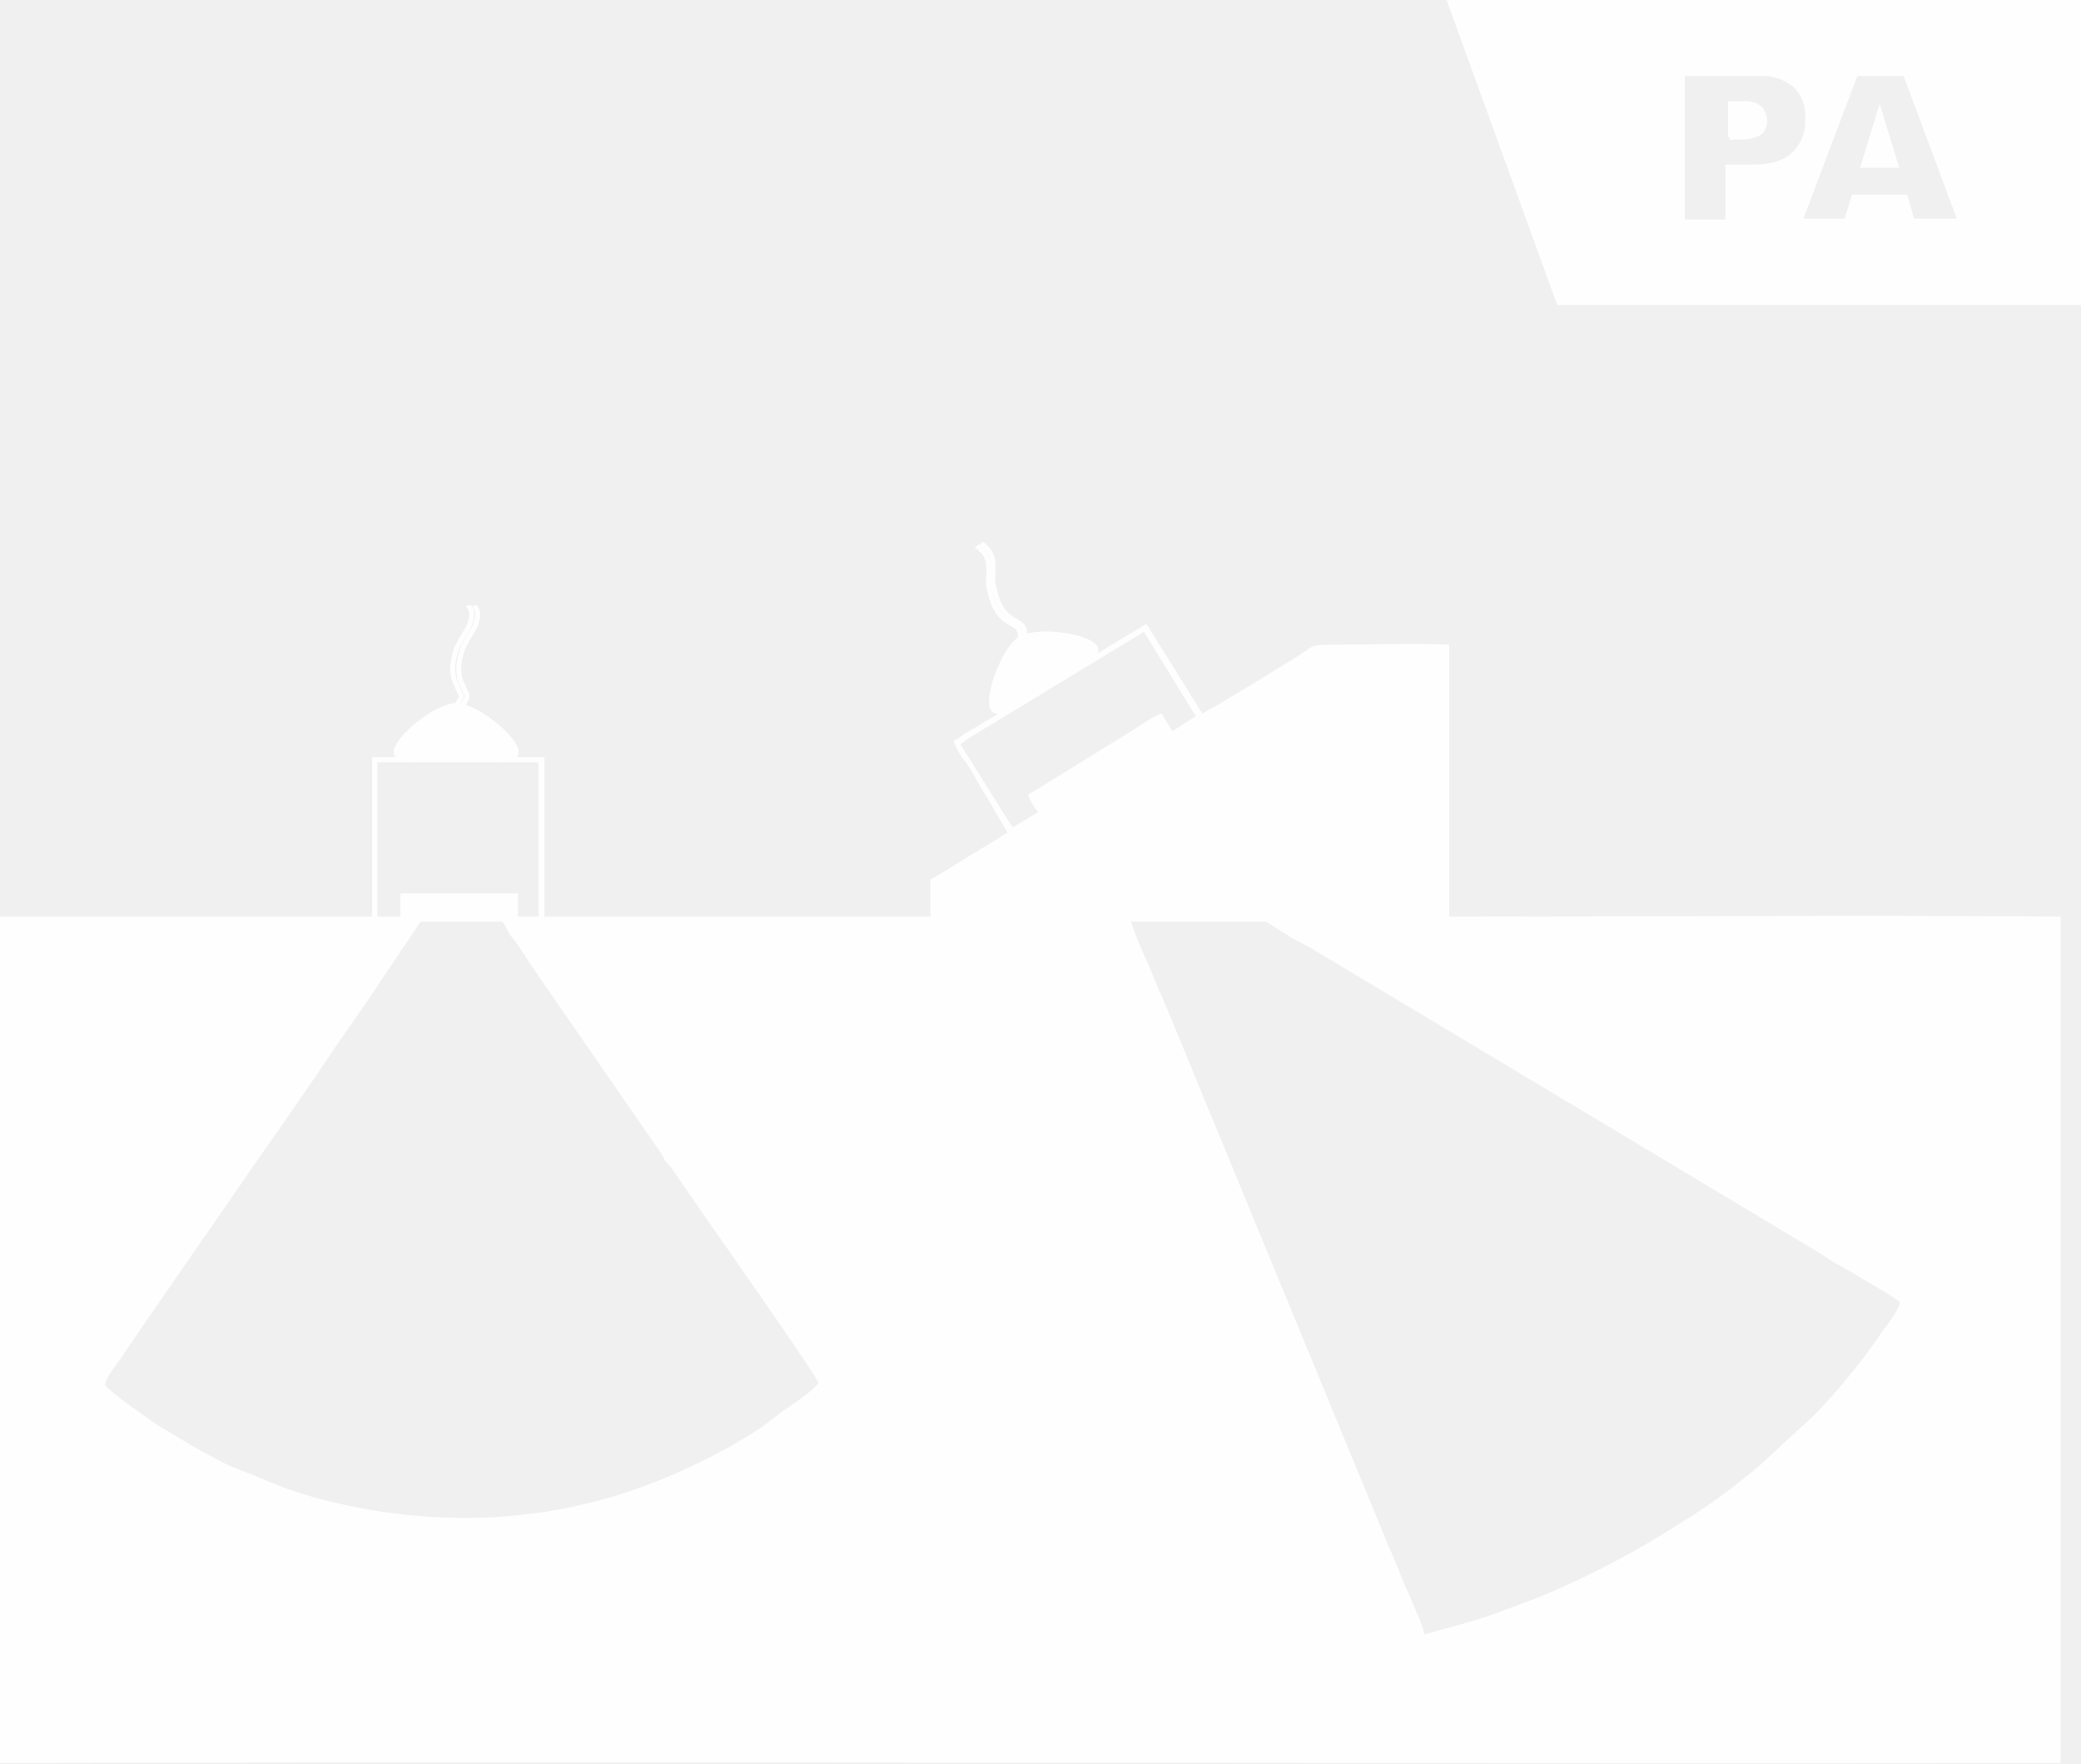
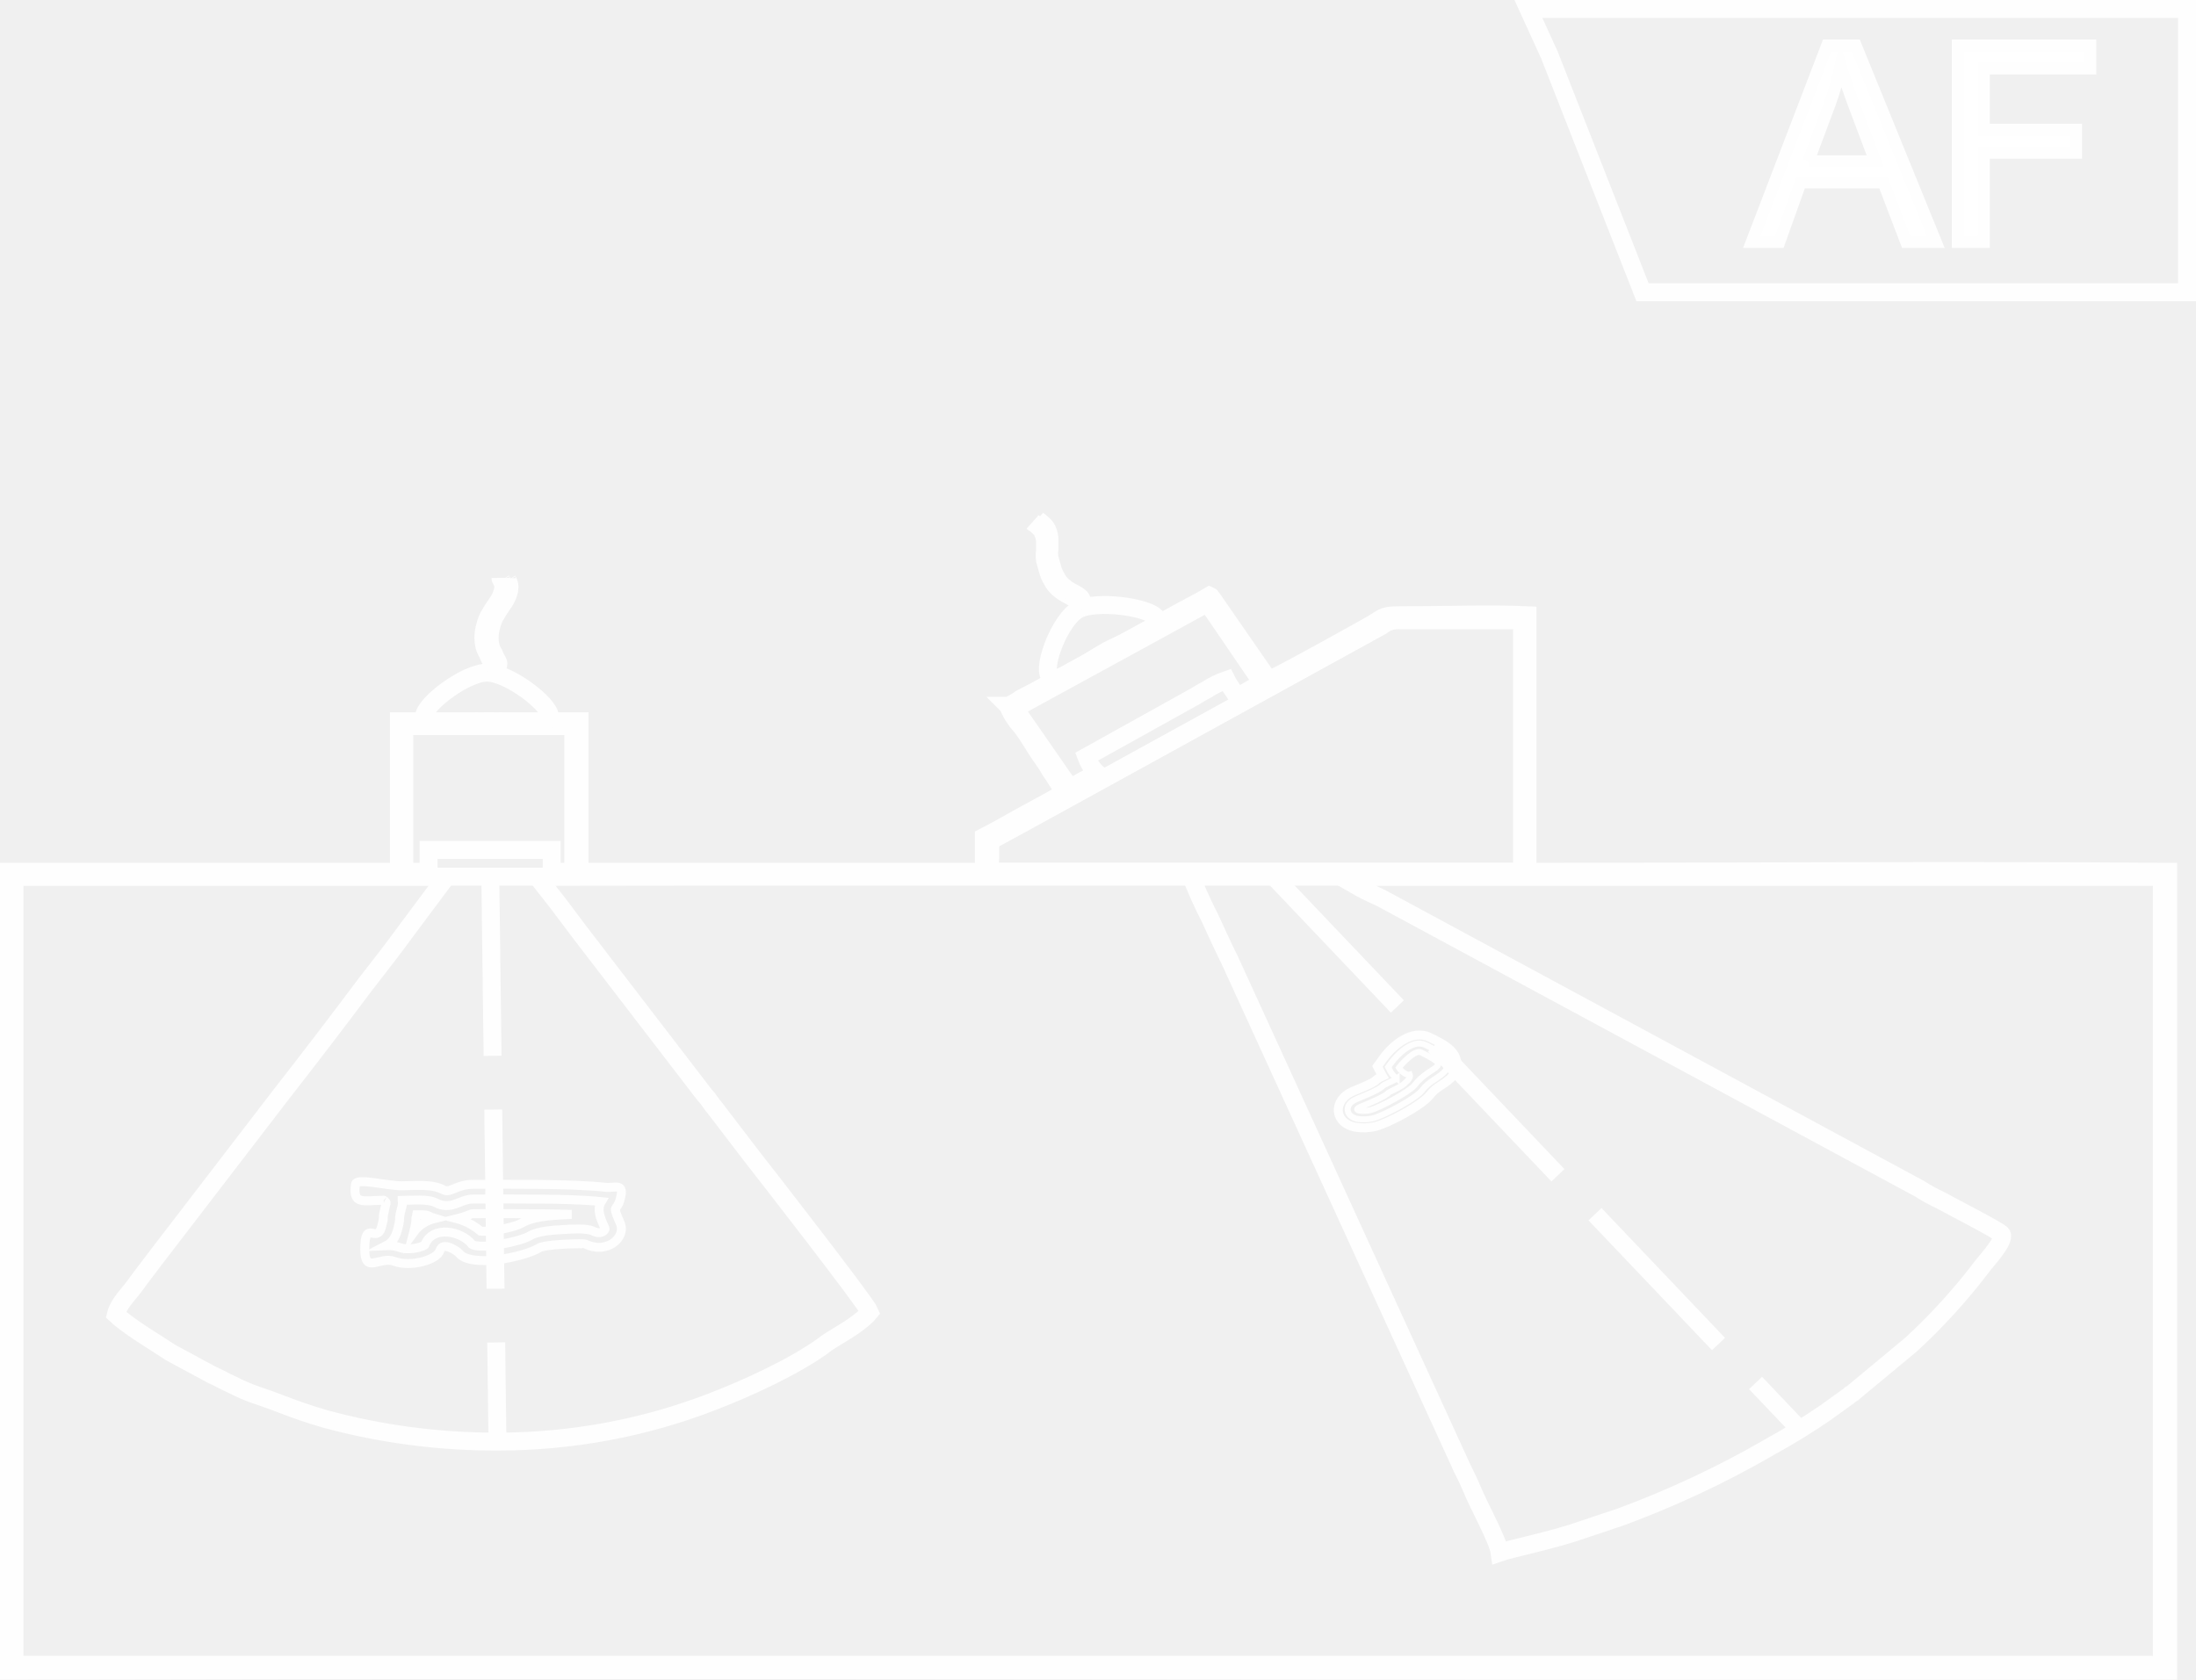
- <svg xmlns="http://www.w3.org/2000/svg" viewBox="0 0 242.68 205.6">
+ <svg xmlns="http://www.w3.org/2000/svg" xml:space="preserve" width="183.796mm" height="140.624mm" version="1.1" style="shape-rendering:geometricPrecision; text-rendering:geometricPrecision; image-rendering:optimizeQuality; fill-rule:evenodd; clip-rule:evenodd" viewBox="0 0 183217.6 140181.5">
  <defs>
-     <style>.cls-1,.cls-2{fill:#fefefe;fill-rule:evenodd;}.cls-1,.cls-3{stroke:#fefefe;stroke-miterlimit:10;stroke-width:0.57px;}.cls-3{fill:none;}</style>
+     <style type="text/css">
+    
+     .str4 {stroke:#FEFEFE;stroke-width:996.9;stroke-miterlimit:22.926}
+     .str1 {stroke:#FEFEFE;stroke-width:747.6;stroke-miterlimit:22.926}
+     .str2 {stroke:#FEFEFE;stroke-width:498.4;stroke-miterlimit:22.926}
+     .str0 {stroke:#FEFEFE;stroke-width:1495.3;stroke-miterlimit:22.926}
+     .str3 {stroke:#FEFEFE;stroke-width:1495.3;stroke-miterlimit:22.926;stroke-dasharray:14952.781 4485.834}
+     .fil0 {fill:none}
+     .fil1 {fill:white;fill-rule:nonzero}
+    
+   </style>
  </defs>
-   <g id="Capa_2" data-name="Capa 2">
-     <g id="Capa_1-2" data-name="Capa 1">
-       <g id="Capa_1-3" data-name="Capa 1">
-         <path class="cls-1" d="M148.2,107.48l2.2,1.4c.8.5,1.5.8,2.4,1.3l59.9,35.9a17.61,17.61,0,0,0,2.3,1.4c.6.4,6.6,3.8,6.8,4.2.3.8-1.6,3.1-2.1,3.8a71,71,0,0,1-8,9.8l-6.4,5.9-.1.1a1.76,1.76,0,0,0-.5.4l-2.5,2a69.83,69.83,0,0,1-6.3,4.3l-.3.2a103.76,103.76,0,0,1-16.2,8.4l-4.3,1.6c-3,1.2-8.2,2.4-9.2,2.8-.2-1.6-2.3-5.7-3.1-7.9-.3-.8-.7-1.7-1.1-2.6l-25.8-62.6c-.8-1.8-1.5-3.5-2.2-5.2a56,56,0,0,1-2.2-5.4H58.8c.5.6.6,1.2,1.1,1.8s.8,1,1.2,1.7c.8,1.2,1.5,2.2,2.3,3.4l13.9,20.1a9,9,0,0,1,.5.9c.1.1.5.6.7.8l4.2,6.1c1.7,2.4,12.7,18.1,13.1,19.2-1.2,1.6-3.9,3.1-4.9,3.9l-.1.1c-3.3,2.7-8.6,5.4-12.6,7.1a60.42,60.42,0,0,1-24,4.9,65.63,65.63,0,0,1-19-2.8c-3.7-1.2-4.8-1.9-7.8-3a19.23,19.23,0,0,1-2.5-1.2c-.8-.4-1.6-.9-2.4-1.3l-4.5-2.7c-1.9-1.4-3.8-2.6-5.6-4.2l-.5-.5c.3-1.4,1.5-2.6,2.2-3.7s1.5-2.2,2.3-3.4l13.9-20.1q4.65-6.6,9.3-13.5c1.6-2.3,3.1-4.4,4.6-6.7l4.5-6.7H.6v97.4H239.7v-97.4Z" />
-         <path class="cls-1" d="M109.1,106.88h59.4V75.78H154.8a2.58,2.58,0,0,0-2,.7l-37,22.6c-2.3,1.4-4.4,2.7-6.6,4v2.2l-.1,1.6Z" />
-         <path class="cls-2" d="M48.7,107.48H239.6v97.4H.6v-97.4Zm60.4-2.2v-2.2c2.2-1.3,4.3-2.7,6.6-4l37-22.6a3,3,0,0,1,2-.7h13.7v31.1H109Zm-62.4,1.6H44v-18H62.8v18H60.4v-2.7H46.7v2.7ZM112,86.78a14.63,14.63,0,0,1,1.3-.9l20.1-12.2,5.9,9.6s.1.2.1.1l.1.1-2.8,1.8c-.4-.8-.8-1.2-1.2-2.1a9.41,9.41,0,0,0-2.2,1.2c-.7.4-1.2.8-1.9,1.2l-11.5,7.1a5.42,5.42,0,0,0,1,1.8s.1.2.1.1l.1.1-3,1.8c-.6-.9-1-1.5-1.6-2.5l-4.5-7.2Zm-.8-.4a8.41,8.41,0,0,0,1.5,2.6c.6.9,1.1,1.8,1.6,2.7s1.1,1.7,1.6,2.7c.5.8,1.1,1.9,1.6,2.7-1.4.9-2.9,1.8-4.4,2.7s-3,1.9-4.6,2.8v4.3h-45V88.28H43.4v18.6H0v98.7H1.4c79.1-.2,158.4.1,237.5,0h1.4v-98.7c-23.3-.2-47.8,0-71.3,0V75.18c-3.9-.2-9.5,0-13.7,0-2.4,0-2.1.1-3.6,1.1-.6.4-10.8,6.7-11.5,6.9l-6.3-10.1c-.2-.3-.1-.2-.3-.3-.9.6-1.8,1.1-2.8,1.7L114,84.68c-.5.3-.9.5-1.4.8a6.71,6.71,0,0,1-1.4.9Z" />
-         <path class="cls-1" d="M53.4,88.28c2.3,0,6.8.9,6.8-.6s-4.6-5.4-7-5.4-7,3.9-7,5.4S51.1,88.28,53.4,88.28Z" />
-         <path class="cls-3" d="M53.3,82.18c.1-.2.3-.5.4-.7a.64.64,0,0,0,0-.6,3.92,3.92,0,0,1-.4-.9,4.18,4.18,0,0,1-.4-1,4.87,4.87,0,0,1-.1-1.2,5.85,5.85,0,0,1,.2-1.3,5.64,5.64,0,0,1,.4-1.2c.2-.3.3-.6.5-.9s.4-.7.6-1a4.18,4.18,0,0,0,.4-1,2.2,2.2,0,0,0,.1-.8,1.45,1.45,0,0,0-.2-.7c-.1-.2-.1-.2-.1-.3" />
-         <path class="cls-3" d="M54,82.18c.1-.2.3-.5.4-.7a.64.64,0,0,0,0-.6A3.92,3.92,0,0,1,54,80a4.18,4.18,0,0,1-.4-1,4.87,4.87,0,0,1-.1-1.2,5.85,5.85,0,0,1,.2-1.3,5.64,5.64,0,0,1,.4-1.2c.2-.3.3-.6.5-.9s.4-.7.6-1a4.18,4.18,0,0,0,.4-1,2.2,2.2,0,0,0,.1-.8,1.45,1.45,0,0,0-.2-.7c-.1-.2-.1-.2-.1-.3" />
-         <path class="cls-1" d="M122.2,79.58c2-1.2,6.3-2.8,5.5-4.1s-6.7-2.2-8.7-1-4,7-3.2,8.2S120.2,80.78,122.2,79.58Z" />
-         <path class="cls-3" d="M119,74.38a2,2,0,0,0-.1-.8,1,1,0,0,0-.4-.5,5.58,5.58,0,0,0-.8-.5,5.5,5.5,0,0,1-.9-.7,3.59,3.59,0,0,1-.7-1,5,5,0,0,1-.5-1.3l-.3-1.2a4.05,4.05,0,0,1,0-1.1v-1.2a3,3,0,0,0-.2-1,1.61,1.61,0,0,0-.4-.7l-.5-.5c-.1-.1-.2-.1-.3-.2" />
-         <path class="cls-3" d="M119.5,74.08a2,2,0,0,0-.1-.8,1,1,0,0,0-.4-.5,5.58,5.58,0,0,0-.8-.5,5.5,5.5,0,0,1-.9-.7,3.59,3.59,0,0,1-.7-1,5,5,0,0,1-.5-1.3l-.3-1.2a4.05,4.05,0,0,1,0-1.1v-1.2a3,3,0,0,0-.2-1,1.61,1.61,0,0,0-.4-.7l-.5-.5c-.1-.1-.2-.1-.3-.2" />
-         <path class="cls-1" d="M169.1.28h73.3v35H181.8Zm27.2,8.3h8.8a6,6,0,0,1,4.3,1.4,4.93,4.93,0,0,1,1.4,3.9,5.28,5.28,0,0,1-1.6,4.1q-1.5,1.5-4.8,1.5h-2.9v6.4h-5.3V8.58Zm5.4,7.4H203a4,4,0,0,0,2.2-.5,1.82,1.82,0,0,0,.6-1.4,2.39,2.39,0,0,0-.5-1.4,2.65,2.65,0,0,0-2-.6h-1.5V16Zm20.5,7h-6l-.9,2.8h-5.4l6.5-17.2h5.8l6.4,17.2H223l-.8-2.8Zm-1.1-3.7-1.9-6.2-1.9,6.2Z" />
-       </g>
-     </g>
+   <g id="Capa_x0020_1">
+     <path class="fil0 str0" d="M111850 73156.8l1649.4 945.6c599.8,337.7 1124.5,540.5 1799.2,878.2l44905.7 24248.9c546.9,353.1 1123.8,671.2 1723.4,945.6 449.9,270 4948,2566.7 5097.9,2837 225,540.4 -1199.4,2093.9 -1574.3,2566.7 -1776.5,2359.9 -3784.5,4578.9 -5994.1,6616.4l-4797.8 3985.1 -75.2 67.6c-144.7,71.3 -271.9,163.2 -377.4,272.9l-1874.3 1351c-1509.6,1042.3 -3100.9,2015.5 -4724.5,2902.1l-225 135.1c-3847.3,2211.3 -7930.8,4119.4 -12147.1,5676.7l-3223.6 1080.6c-2249.2,810.5 -6147.5,1621.2 -6897.2,1891.2 -149.8,-1080.7 -1724.1,-3850 -2324,-5336.1 -225,-540.4 -524.7,-1148.3 -824.5,-1756.2l-19341.6 -42283.7c-599.8,-1216 -1124.5,-2364 -1649.3,-3512.3 -609,-1187.8 -1167.4,-2411.8 -1644.3,-3649.2l-54516.6 136.6c335.7,439.9 497.2,652.5 839,1081 352.8,430.6 516,672.2 899.6,1148.3 599.9,810.5 1124.6,1486 1724.2,2296.5l10420.6 13576.7c137.1,194.8 338.5,370.4 469.5,576.2 92,104.7 280.7,436.8 430.6,571.9l3148.8 4120.4c1274.5,1621.1 9520.9,12225.9 9820.7,12968.8 -899.6,1080.6 -2923.8,2093.9 -3673.5,2634.3l-75.1 67.7c-2473.9,1823.8 -6446.9,3647.6 -9446.2,4795.7 -5642.2,2183.5 -11725,3309.6 -17868.8,3309.6 -38.8,0 -83,0 -121.5,0 -9.7,0 -21.8,0 -27.8,0 -4811.4,0 -9616.9,-638.8 -14217.9,-1888.9 -2773.9,-810.5 -3598.4,-1283.3 -5847.6,-2026.5 -644.3,-230.3 -1272.5,-502.9 -1874.6,-812.3 -599.8,-270.1 -1199.4,-607.9 -1799.2,-878.2l-3373.5 -1823.8c-1424.3,-945.5 -2848.7,-1756.2 -4198.2,-2837l-374.9 -337.7c225,-945.6 1124.6,-1756.2 1649.4,-2499.3 524.7,-743.2 1124.5,-1486 1724.2,-2296.5l10420.5 -13576.7c2324.3,-2971.8 4648.5,-6011.6 6972.6,-9118.5 1199.3,-1553.5 2324,-2972.1 3448.5,-4525.6l3373.5 -4525.5 -36059.7 -0.3 0 65789.7 179248.5 0.3 0 -65789.7 -68595.8 -0.3 -0.3 0z" />
+     <path class="fil0 str0" d="M82537.6 72751.7l44531.2 0 0 -21006.7 -10270.7 0c-55.8,-4.4 -111.6,-6.7 -167.5,-6.7 -495.5,0 -973,171.9 -1332.3,479.5l-27738.2 15265.4c-1724.2,945.6 -3298.7,1823.8 -4948,2701.8l0 1486.1 -75.1 1080.6 0.5 0z" />
+     <path class="fil0 str0" d="M37257 73156.8l143113.7 0 0 65789.7 -179173.4 0.3 0 -65789.7 36059.7 -0.3zm45280.5 -1485.7l0 -1486.1c1649.4,-878.2 3223.6,-1823.8 4948.1,-2701.8l27738.2 -15265.4c404,-305.8 915.7,-473.6 1444.1,-473.6 18.1,0 36.9,0.3 54.7,0.5l10270.9 0.3 0 21006.7 -44531.1 0 75.1 -1080.6zm-46780.3 1080.6l-2024.2 0 0 -12158.3 14094.1 0 0 12158.3 -1799.2 0 0 -1823.8 -10270.7 0 0 1823.8zm48954.4 -13576.6c311.6,-217.8 638.4,-422.8 974.4,-608.7l15068.5 -8240.6 4422.9 6484.4c0,0 75.1,135.1 75.1,67.7l75.2 67.7 -2099.1 1216c-299.8,-540.5 -599.8,-810.6 -899.6,-1418.4 -586.8,203 -1143,476.1 -1649.7,810.5 -524.7,270 -899.6,540.4 -1424.3,810.5l-8621.4 4795.7c161.6,444.5 417.1,858.3 750.3,1216.3 333.2,357.9 75.1,135 75.1,67.6l75.2 67.7 -2249.2 1216c-450,-607.9 -749.7,-1013.3 -1199.4,-1688.8l-3373.4 -4863.3 -0.6 -0.2zm-599.8 -270.3c254.7,640.5 636.6,1237.1 1124.5,1756.4 450,607.9 824.5,1216 1199.4,1823.8 374.8,607.8 824.5,1148.3 1199.4,1823.7 374.8,540.5 824.5,1283.3 1199.3,1823.8 -1049.5,607.9 -2174,1216 -3298.7,1823.8 -1124.5,607.8 -2249.1,1283.3 -3448.5,1891.1l0 2904.5 -33735.2 -0.3 0 -12563.6 -15068.5 0 0 12563.6 -32536.1 0 0 66668 1049.5 0c59299.5,-135.1 118749.3,67.6 178048.8,0l1049.5 0 0 -66668c-17467.5,-135.1 -35834.7,0 -53452.2,0l0 -21412.1c-2923.8,-135.1 -7121.8,0 -10270.6,0 -1799.3,0 -1574.3,67.7 -2698.9,743 -450,270 -8096.5,4525.5 -8621.3,4660.6l-4723.1 -6822.2c-149.9,-202.8 -75.1,-135.1 -225,-202.8 -674.7,405.4 -1349.5,743 -2099,1148.4l-12594.3 6889.7c-374.9,202.8 -674.7,337.7 -1049.5,540.5 -319.7,240.9 -673.3,445.7 -1049.3,607.9l-0.5 0z" />
+     <path class="fil0 str0" d="M40780.4 60188c1724.2,0 5097.9,607.8 5097.9,-405.4 0,-1013.3 -3448.6,-3647.6 -5247.8,-3647.6 -1799.2,0 -5247.8,2634.3 -5247.8,3647.6 0,1013.2 3673.6,405.4 5397.8,405.4z" />
+     <path class="fil0 str0" d="M40705.6 56067.8c75.2,-135.1 225,-337.7 299.9,-472.8 36.8,-62.3 56,-132 56,-202.7 0,-70.8 -19.2,-140.5 -56,-202.8 -127.8,-189.7 -229,-395 -300.1,-607.8 -131.5,-212.4 -233,-439.9 -299.9,-675.6 -51.2,-221.6 -77.7,-449.3 -77.7,-676.3 0,-44.7 1.5,-89.8 3.2,-134 13,-296.2 63.7,-592.3 149.8,-878.5 65.2,-279.2 166.7,-551.4 299.9,-810.2 149.8,-202.8 224.9,-405.4 374.8,-607.9 149.9,-202.5 299.8,-472.8 450,-675.5 131.7,-212.7 233.2,-440.1 300.1,-675.8 51.2,-145.5 77.7,-298 77.7,-451.1 0,-29.7 -1.2,-59.8 -3.2,-89.1 -4.5,-166.5 -56.3,-329.4 -149.8,-472.8 -75.1,-135.1 -75.1,-135.1 -75.1,-202.8" />
+     <path class="fil0 str0" d="M41230.3 56067.8c75.2,-135.1 225,-337.7 299.9,-472.8 36.8,-62.3 56,-132 56,-202.7 0,-70.8 -19.2,-140.5 -56,-202.8 -126.1,-185.8 -227.6,-386.3 -299.9,-594.3 -131.7,-212.3 -233.2,-439.8 -300.1,-675.5 -51.2,-221.6 -77.6,-449.3 -77.6,-676.3 0,-44.7 1.4,-89.9 3.1,-134.1 13.1,-296.1 63.7,-592.2 149.8,-878.4 65.2,-279.3 166.7,-551.5 299.9,-810.3 149.8,-202.7 225,-405.3 374.8,-607.8 149.9,-202.5 299.8,-472.8 450,-675.6 131.8,-212.6 233.2,-440.1 300.1,-675.7 51.2,-145.5 77.7,-298 77.7,-451.2 0,-29.6 -1.2,-59.7 -3.2,-89.1 -4.5,-166.4 -56.3,-329.3 -149.8,-472.7 -75.1,-135.1 -75.1,-135.1 -75.1,-202.8" />
+     <path class="fil0 str0" d="M92358.2 54311.7c1499.5,-810.5 4723.1,-1891.2 4123.3,-2769.5 -599.9,-878.1 -5022.8,-1486 -6522.3,-675.5 -1499.5,810.5 -2998.6,4728.3 -2399.1,5538.8 599.6,810.5 3299,-1283.3 4798.1,-2093.9z" />
+     <path class="fil0 str0" d="M89959.5 50799.1c3.1,-34.9 4.8,-70.7 4.8,-105.9 0,-147.6 -27.2,-294.7 -79.6,-434.3 -55.8,-139.1 -161.5,-258.1 -299.8,-337.7 -188.4,-127.6 -389.6,-241.2 -599.5,-337.7 -242.6,-135.6 -469,-294.9 -675,-472.5 -216.2,-196.4 -394.2,-425.6 -524.7,-675.8 -169.5,-274.9 -296.1,-571.4 -374.9,-878.2l-224.9 -810.5c-18.4,-123 -28.1,-247.1 -28.1,-371.4 0,-124.4 9.7,-248.4 28.1,-371.5l0 -810.5c-6.6,-230.8 -57.5,-460 -149.9,-675.5 -53.8,-177.9 -157,-340.8 -299.8,-472.8l-374.9 -337.7c-75.1,-67.7 -149.8,-67.7 -225,-135.1" />
+     <path class="fil0 str0" d="M90334.3 50596.7c3.1,-35.3 4.8,-71 4.8,-106.3 0,-147.5 -27.1,-294.6 -79.5,-434.2 -55.8,-139.2 -161.5,-258.1 -299.9,-337.7 -188.4,-127.7 -389.6,-241.2 -599.5,-337.7 -242.8,-135.6 -469.2,-294.9 -675.2,-472.6 -215.9,-196.3 -393.9,-425.6 -524.5,-675.8 -169.4,-274.6 -296.1,-571.1 -374.8,-877.9l-225 -810.5c-18.7,-123.3 -28.3,-247.4 -28.3,-371.7 0,-124.3 9.6,-248.4 28,-371.4l0 -810.5c-6.2,-230.8 -57.2,-460 -149.6,-675.5 -53.8,-177.9 -156.9,-340.8 -299.8,-472.8l-374.8 -337.8c-75.2,-67.6 -149.9,-67.6 -225,-135" />
+     <polygon class="fil0 str0" points="127518.4,747.6 182470,747.6 182470,24388.7 137039.6,24388.7 129268.6,4582.1 " />
+     <path class="fil0 str1" d="M114712.7 90214.4c178.5,-179.7 402.6,-299.5 633,-409 -19.8,-33.2 -38.6,-66.9 -56.1,-100.8l-369.1 -712.1 475.7 -658.9c768.4,-1063.7 2395.3,-2497.8 3904.8,-1757.9 555,271.9 1258.6,616.1 1692.7,1032.1 749.1,717.9 749.1,1711.5 -13.1,2416.4 -570.3,527.4 -1174.4,696.4 -1687.6,1366.8 -641.8,838 -3468.9,2356.2 -4575.9,2625.7 -456.3,111 -1107.6,134.6 -1572.6,58.5 -1853,-302.5 -2026.1,-2268.5 -229.5,-3023.5 423.9,-178.2 1438.6,-571.9 1797.8,-837.4z" />
+     <path class="fil0 str2" d="M116525.7 90003.3c-229.2,-175.9 -416.8,-390.1 -524.7,-598.1l-184.4 -356.2 238 -329.4c516.8,-715.8 1828.6,-2033.1 2871,-1522.3 862.6,422.8 2634.6,1276.8 1492.1,2333.1 -611.7,565.5 -1181.5,688.2 -1771.4,1458.7 -526.1,687.3 -3220.5,2121.8 -4134.5,2344.4 -343.4,83.7 -876.9,102.6 -1227.4,45.5 -497.3,-81.2 -917.5,-422.6 -834.5,-916 67.1,-398.2 425.6,-614 796.8,-770 403.7,-169.8 1768.6,-719.1 2028.7,-982.6 208.5,-240.7 910.1,-459.5 1250.4,-707.2z" />
+     <path class="fil0 str2" d="M116712.7 89105.7c273.4,-378.6 1351.8,-1524.9 1837.5,-1286.7 2817,1380.6 846.6,943.3 -550.5,2768.4 -364.9,476.7 -2866.9,1861.9 -3692.8,2063.1 -416.3,101.3 -1694.2,89.8 -728.2,-316.1 578.3,-243 1983.1,-804.7 2313.8,-1186.4 7.1,-8.2 1168.2,-525.8 1324,-773.8 2,-2.8 526.7,-373.5 405.5,-694.6 -275.1,100 -796.8,-357 -909.3,-573.9z" />
+     <path class="fil0 str1" d="M32016.6 100165.2c-1728.1,0 -2599.7,429.6 -2359.2,-1332.9 76.8,-563.4 2575.1,121.2 3838.5,121.2 1260.9,0 2514.7,-180.9 3519.7,348 557,293.3 1072.4,-469.2 2464.8,-469.2 3021.6,0 8249.5,-59.7 11028,247.3 828.8,91.7 1659.9,-443.7 1210.5,1080.4 -292.7,993.2 -685.4,277 22.9,1898.9 535.2,1225.1 -1117.5,2648.6 -2914.5,1751.9 -101.1,-50.6 -3298.9,-9 -3862.8,338.9 -1192.8,736.1 -5694.9,1703.1 -6679.8,419.3 -93.2,-121.3 -1338,-1027.4 -1583.6,-207 -232.4,775.1 -2428.5,1410.7 -3814.4,896.8 -1217.3,-451.6 -2455.1,1113.4 -2455.1,-991.3 0,-2622.3 1017.7,-396.4 1409.8,-1915 327.3,-1267.8 -76.8,-105.2 370.9,-1942 32,-132 -241.4,-283.9 -195.8,-245.3z" />
+     <path class="fil0 str1" d="M33557.7 100179c28.3,159.8 24.6,326.3 -16.4,494.2 -64.1,263.8 -170.4,631.8 -198.7,904.2 12.2,359 -86.1,704.6 -175.9,1052.9 -166.3,644.3 -477.4,1085.2 -936.4,1319.8 397.8,-17.8 789.4,32.4 1174.8,175.1 476.5,176.8 1613.9,72.2 2034.4,-233.2 646.9,-1678 3085.6,-1165.3 3942.7,-42.4 697.8,453.2 4062.9,-247.6 4814,-711.3 664.4,-409.9 1986.2,-487.6 2792.3,-531.2 618.8,-33.2 1953.4,-140.7 2498.3,131.2 259.5,129.7 587.3,198.7 841.5,21.7 66.8,-46.5 186.4,-164.7 148.1,-252.5 -262.7,-601.2 -634.7,-1313.2 -430.6,-1966.2 32.3,-102.7 76.2,-186.9 122.9,-264 -1661,-171.9 -3434.4,-192 -5100.2,-211.1 -1862.9,-21.5 -3724.8,-8.5 -5587.8,-8.5 -1102.8,0 -1819.4,1002.8 -3151,301.7 -617.2,-324.7 -2023.1,-188.4 -2771.9,-180.7z" />
+     <path class="fil0 str1" d="M34762.4 101372.5c-22.3,96 -42.5,191.9 -58.3,284.4 -2,406.1 -91.2,778.8 -193.5,1176.9 425.9,-587.9 1052.3,-979.3 1764,-1153.5 -206.8,-63 -414.5,-148.5 -623.9,-258.6 -124.1,-45.5 -488.8,-53.9 -888.3,-49.2zm3392 335.6c162.3,42.2 324.4,94.7 484.8,157.8 489.7,192.8 1042.4,509.3 1468.6,877.7 854.6,75.6 2786.4,-330.4 3331,-623.2 928,-572.9 2348.4,-676.3 3468.1,-736.5 244.2,-13.3 509.4,-29.9 784,-40.6 -888.9,-31.9 -1780.6,-41.7 -2640.3,-51.3 -1857,-21.4 -3713.2,-8.5 -5570.2,-8.5 -144.8,0 -282.5,68.2 -411.1,121.3 -308,127.4 -612.4,231.1 -914.9,303.2z" />
+     <line class="fil0 str3" x1="40908.2" y1="73156.9" x2="41504" y2="120303.8" />
+     <line class="fil0 str3" x1="106280.2" y1="73156.9" x2="150160.1" y2="119290.8" />
+     <path class="fil1 str4" d="M146153.2 20191.9l6290.2 -16397.2 2385.5 0 6679.5 16397.2 -2473.3 0 -1897 -4969.5 -6904.7 0 -1778.6 4969.5 -2301.6 0zm4717.7 -6732.9l5587.9 0 -1710 -4545.8c-515.3,-1381.7 -904.5,-2522.9 -1175.6,-3423.7 -225.2,1068.7 -526.7,2118.3 -904.5,3156.5l-1797.7 4813zm12469.6 6732.9l0 -16397.2 11061.3 0 0 1923.7 -8885.6 0 0 5107 7694.8 0 0 1923.6 -7694.8 0 0 7442.9 -2175.6 0z" />
  </g>
</svg>
